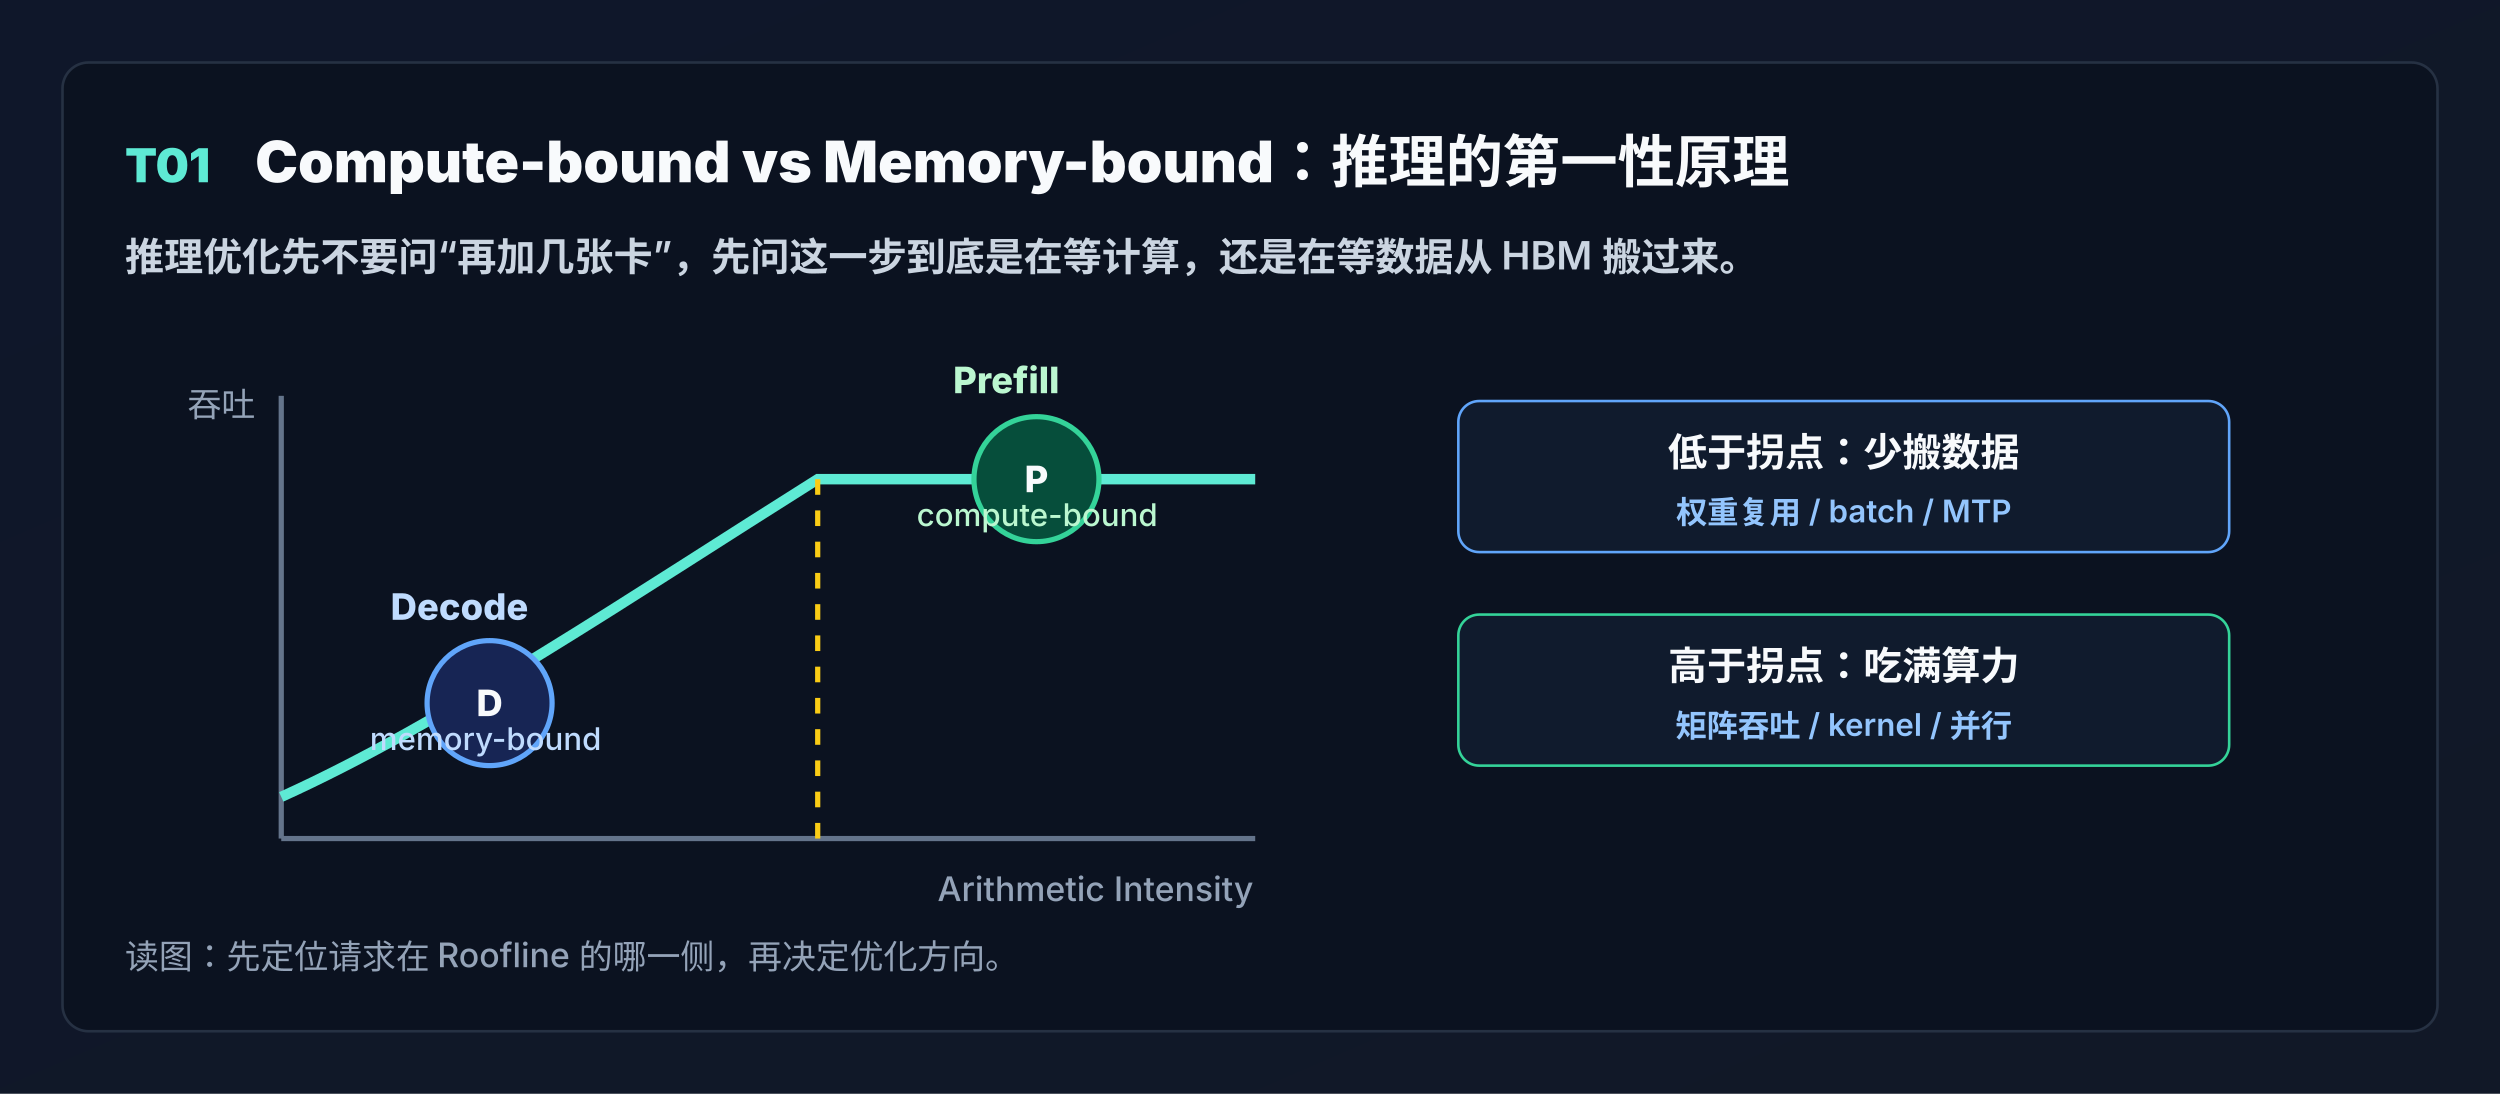
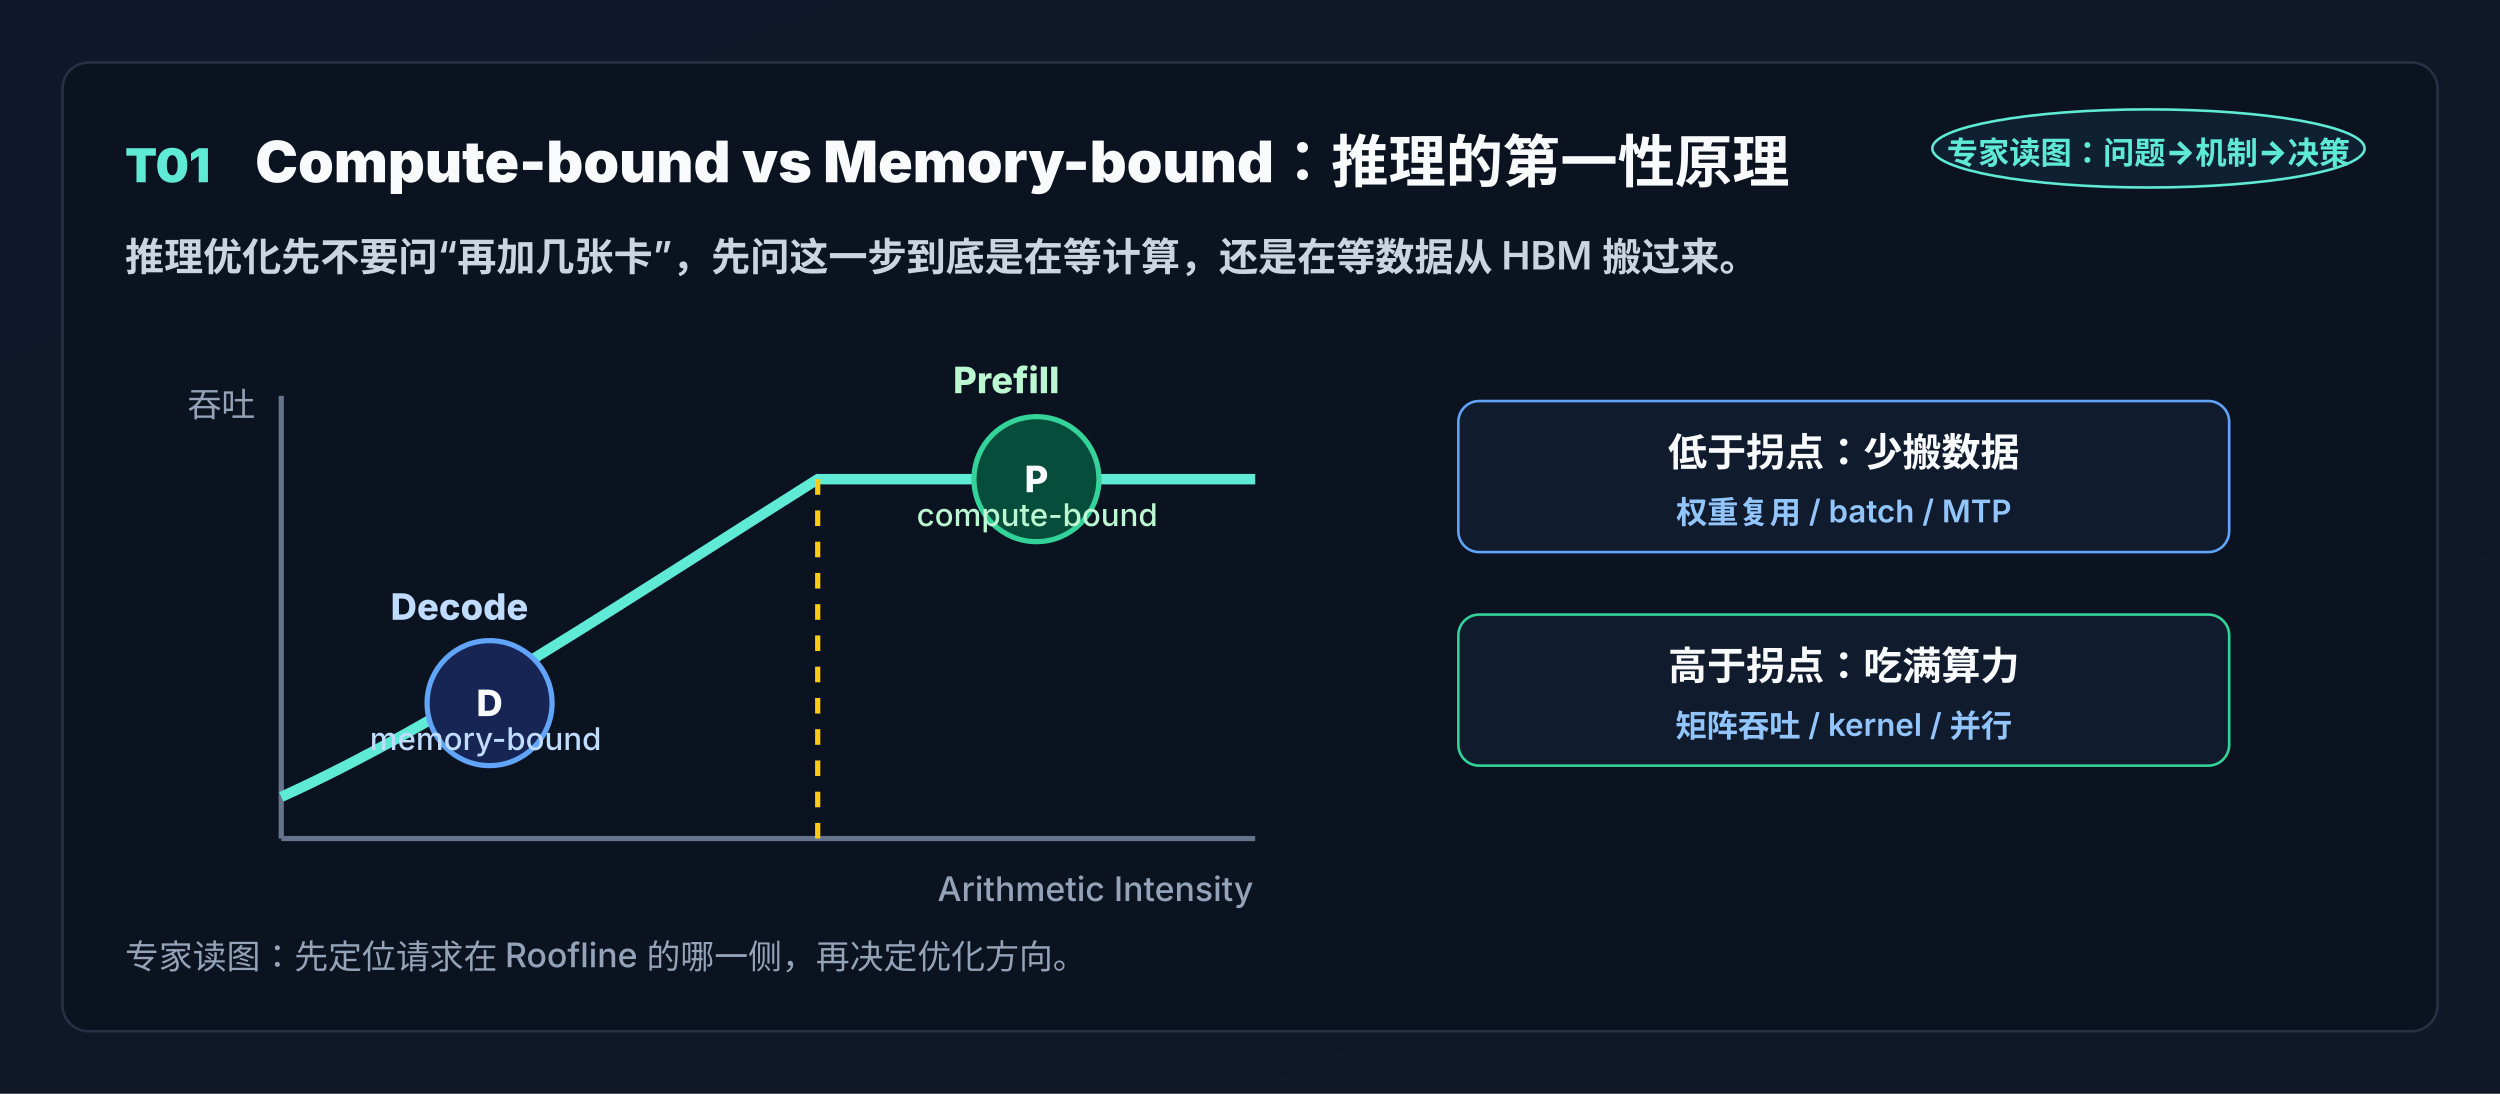
<svg xmlns="http://www.w3.org/2000/svg" width="960" height="420" viewBox="0 0 960 420" role="img" aria-labelledby="title desc">
  <defs>
    <marker id="arrow" markerWidth="12" markerHeight="12" refX="10" refY="6" orient="auto">
      <path d="M2,2 L10,6 L2,10 Z" fill="#38bdf8" />
    </marker>
    <linearGradient id="bg" x1="0" y1="0" x2="1" y2="1">
      <stop offset="0" stop-color="#0f172a" />
      <stop offset="1" stop-color="#111827" />
    </linearGradient>
  </defs>
  <rect width="960" height="420" fill="url(#bg)" />
  <rect x="24" y="24" width="912" height="372" rx="10" fill="#0b1220" stroke="#263143" />
  <text x="48" y="70" text-anchor="start" fill="#5eead4" font-size="18" font-weight="900" font-family="Inter, Microsoft YaHei, Segoe UI, sans-serif">T01</text>
  <text x="98" y="70" text-anchor="start" fill="#f8fafc" font-size="22" font-weight="900" font-family="Inter, Microsoft YaHei, Segoe UI, sans-serif">Compute-bound vs Memory-bound：推理的第一性原理</text>
  <text x="48" y="104" text-anchor="start" fill="#cbd5e1" font-size="15" font-weight="600" font-family="Inter, Microsoft YaHei, Segoe UI, sans-serif">推理优化先不要问“再加几张卡”，先问这一步到底是在等计算，还是在等数据从 HBM 搬过来。</text>
+   <rect x="742" y="42" width="166" height="30" rx="999" fill="#102033" stroke="#5eead4" opacity="1" />
+   <text x="825" y="63" text-anchor="middle" fill="#5eead4" font-size="12" font-weight="900" font-family="Inter, Microsoft YaHei, Segoe UI, sans-serif">专家读图：问题→机制→决策</text>
  <path d="M 108 322 L 108 152" stroke="#64748b" stroke-width="2" fill="none" />
  <path d="M 108 322 L 482 322" stroke="#64748b" stroke-width="2" fill="none" />
  <text x="72" y="160" text-anchor="start" fill="#94a3b8" font-size="13" font-weight="500" font-family="Inter, Microsoft YaHei, Segoe UI, sans-serif">吞吐</text>
  <text x="360" y="346" text-anchor="start" fill="#94a3b8" font-size="13" font-weight="500" font-family="Inter, Microsoft YaHei, Segoe UI, sans-serif">Arithmetic Intensity</text>
  <path d="M108 306 C170 278, 244 228, 314 184 L482 184" stroke="#5eead4" stroke-width="4" fill="none" />
  <path d="M 314 322 L 314 184" stroke="#facc15" stroke-width="2" stroke-dasharray="6 6" fill="none" />
  <circle cx="188" cy="270" r="24" fill="#172554" stroke="#60a5fa" stroke-width="2" />
  <text x="188" y="275" text-anchor="middle" fill="#f8fafc" font-size="14" font-weight="800" font-family="Inter, Microsoft YaHei, Segoe UI, sans-serif">D</text>
  <text x="150" y="238" text-anchor="start" fill="#bfdbfe" font-size="14" font-weight="800" font-family="Inter, Microsoft YaHei, Segoe UI, sans-serif">Decode</text>
  <text x="142" y="288" text-anchor="start" fill="#bfdbfe" font-size="12" font-weight="500" font-family="Inter, Microsoft YaHei, Segoe UI, sans-serif">memory-bound</text>
  <circle cx="398" cy="184" r="24" fill="#064e3b" stroke="#34d399" stroke-width="2" />
  <text x="398" y="189" text-anchor="middle" fill="#f8fafc" font-size="14" font-weight="800" font-family="Inter, Microsoft YaHei, Segoe UI, sans-serif">P</text>
  <text x="366" y="151" text-anchor="start" fill="#bbf7d0" font-size="14" font-weight="800" font-family="Inter, Microsoft YaHei, Segoe UI, sans-serif">Prefill</text>
  <text x="352" y="202" text-anchor="start" fill="#bbf7d0" font-size="12" font-weight="500" font-family="Inter, Microsoft YaHei, Segoe UI, sans-serif">compute-bound</text>
  <rect x="560" y="154" width="296" height="58" rx="8" fill="#101b2d" stroke="#60a5fa" opacity="1" />
  <text x="708" y="179" text-anchor="middle" fill="#f8fafc" font-size="15" font-weight="800" font-family="Inter, Microsoft YaHei, Segoe UI, sans-serif">低于拐点：少搬数据</text>
  <text x="708" y="201" text-anchor="middle" fill="#93c5fd" font-size="12" font-weight="600" font-family="Inter, Microsoft YaHei, Segoe UI, sans-serif">权重复用 / batch / MTP</text>
  <rect x="560" y="236" width="296" height="58" rx="8" fill="#101b2d" stroke="#34d399" opacity="1" />
  <text x="708" y="261" text-anchor="middle" fill="#f8fafc" font-size="15" font-weight="800" font-family="Inter, Microsoft YaHei, Segoe UI, sans-serif">高于拐点：吃满算力</text>
  <text x="708" y="283" text-anchor="middle" fill="#93c5fd" font-size="12" font-weight="600" font-family="Inter, Microsoft YaHei, Segoe UI, sans-serif">矩阵吞吐 / kernel / 并行</text>
-   <text x="48" y="372" text-anchor="start" fill="#94a3b8" font-size="13" font-weight="500" font-family="Inter, Microsoft YaHei, Segoe UI, sans-serif">读图：先定位请求在 Roofline 的哪一侧，再决定优化方向。</text>
+   <text x="48" y="372" text-anchor="start" fill="#94a3b8" font-size="13" font-weight="500" font-family="Inter, Microsoft YaHei, Segoe UI, sans-serif">专家读图：先定位请求在 Roofline 的哪一侧，再决定优化方向。</text>
</svg>
